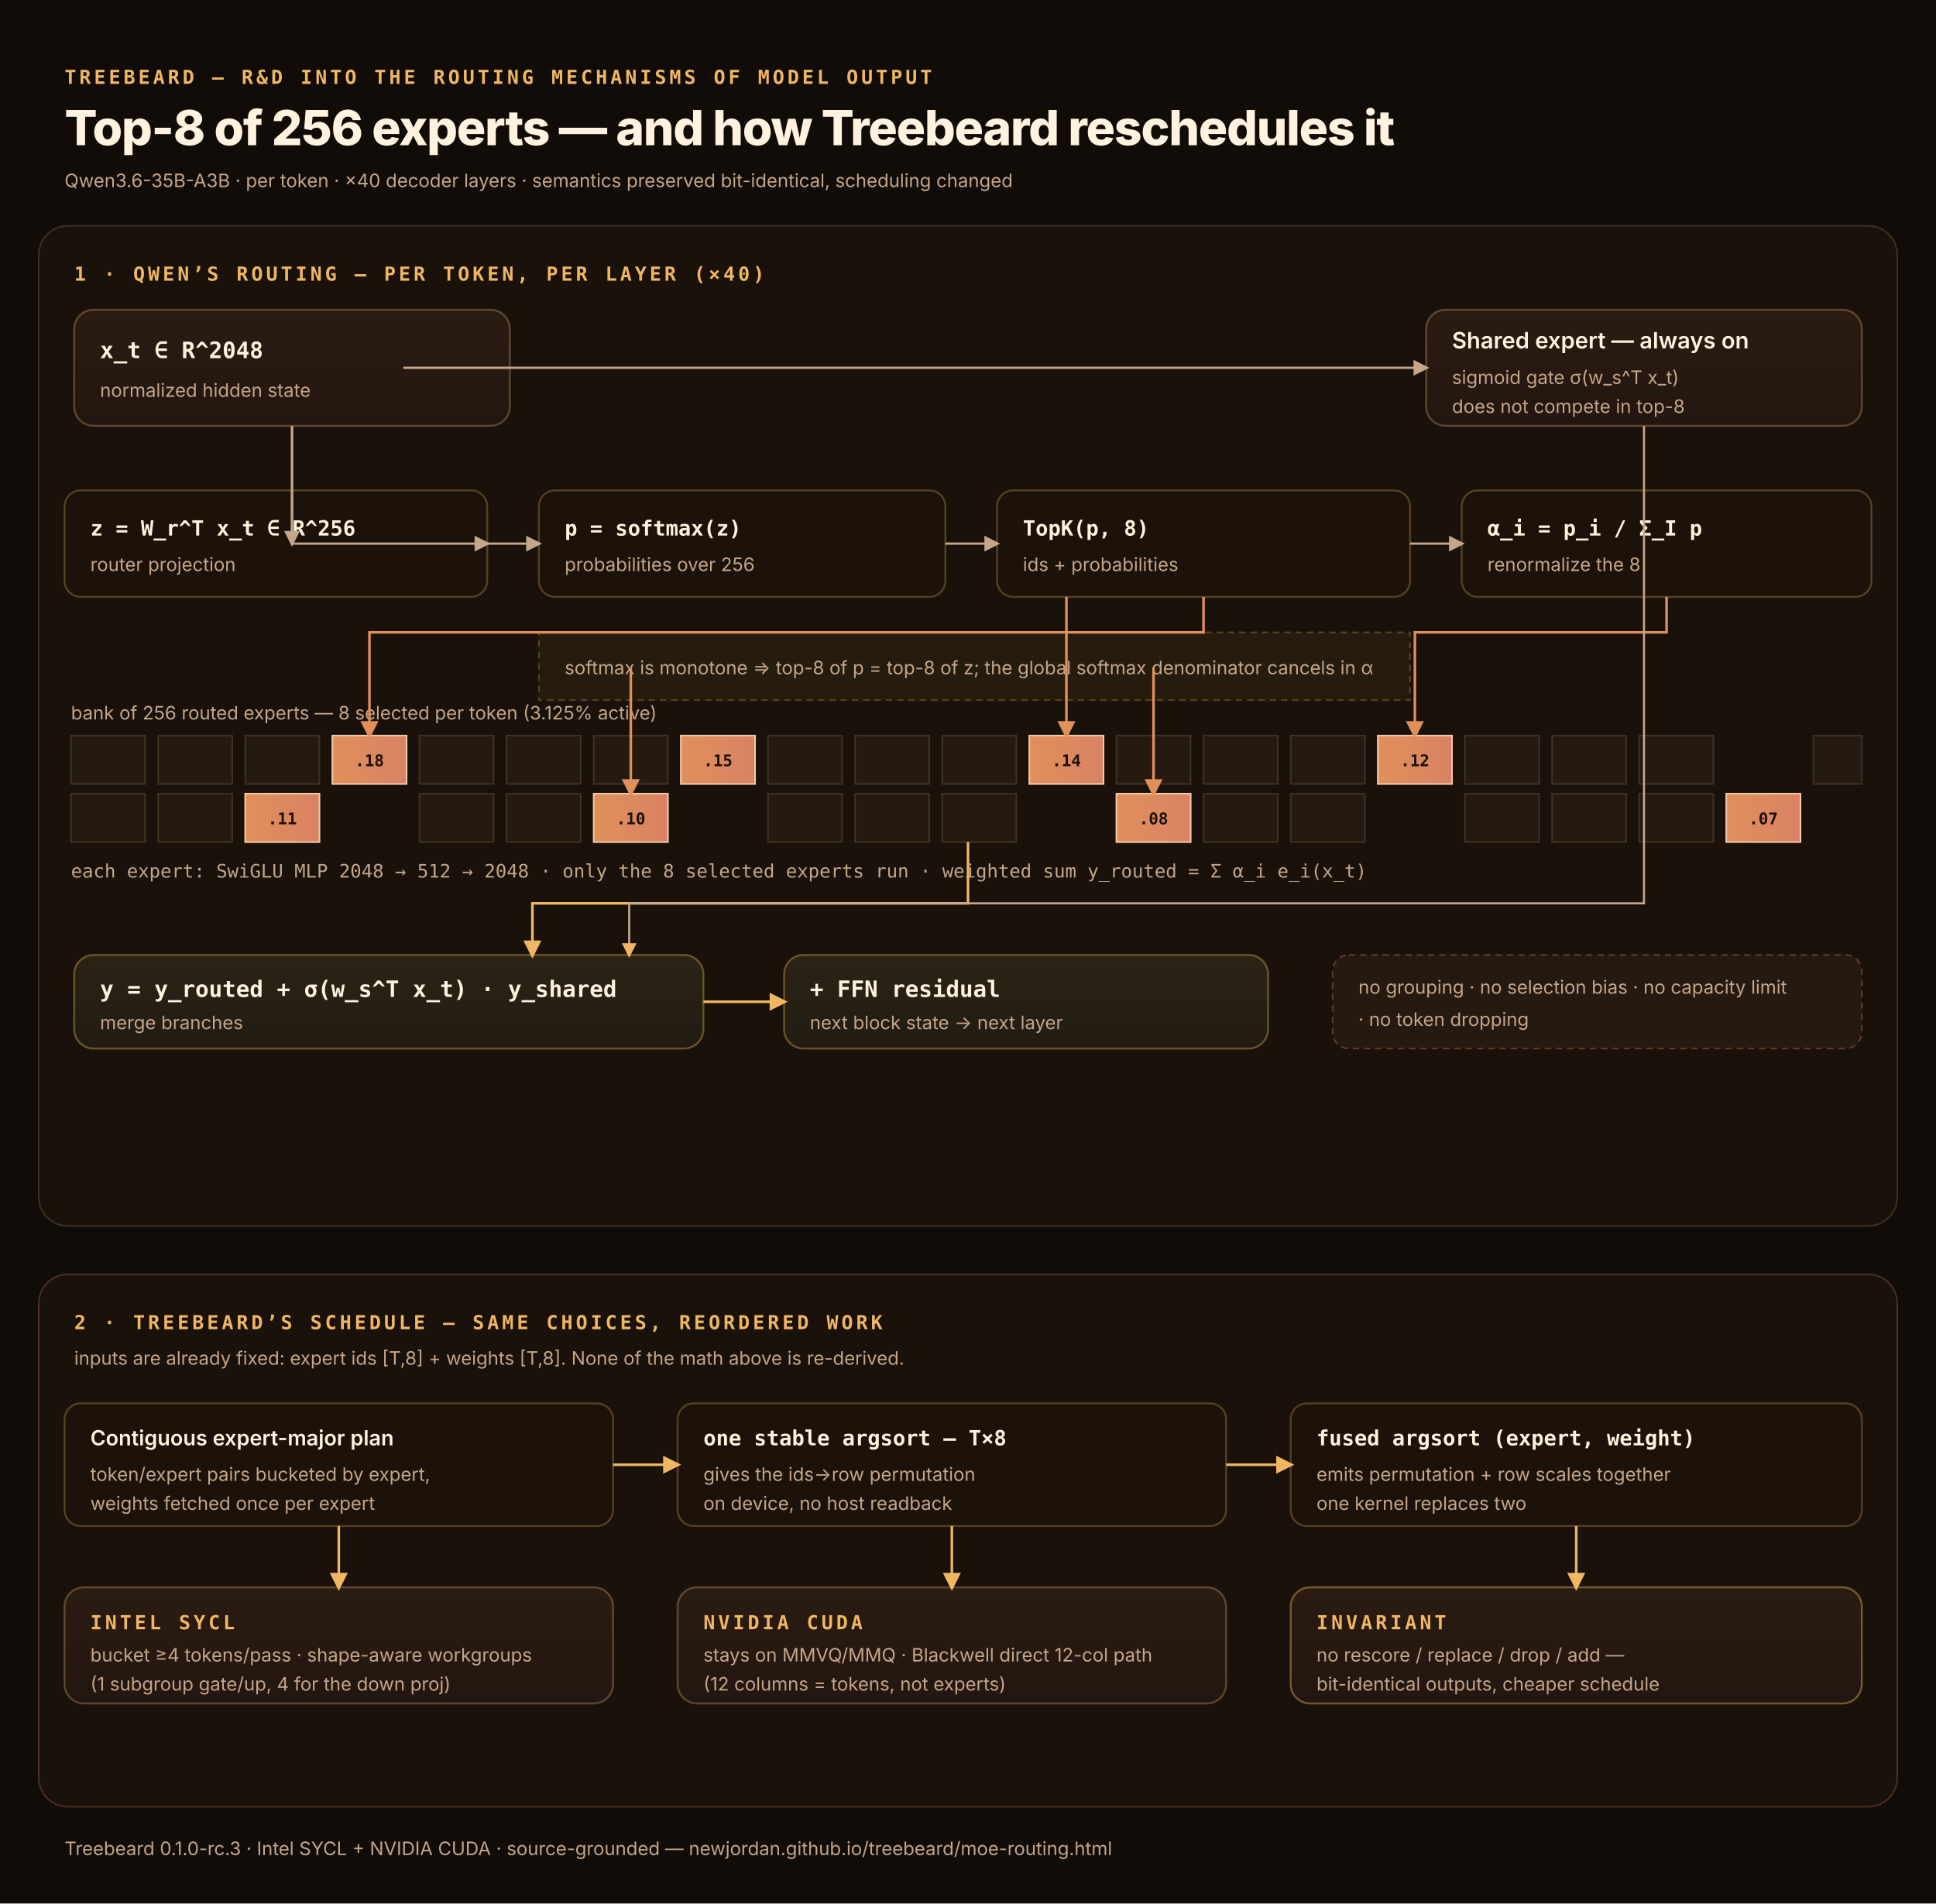
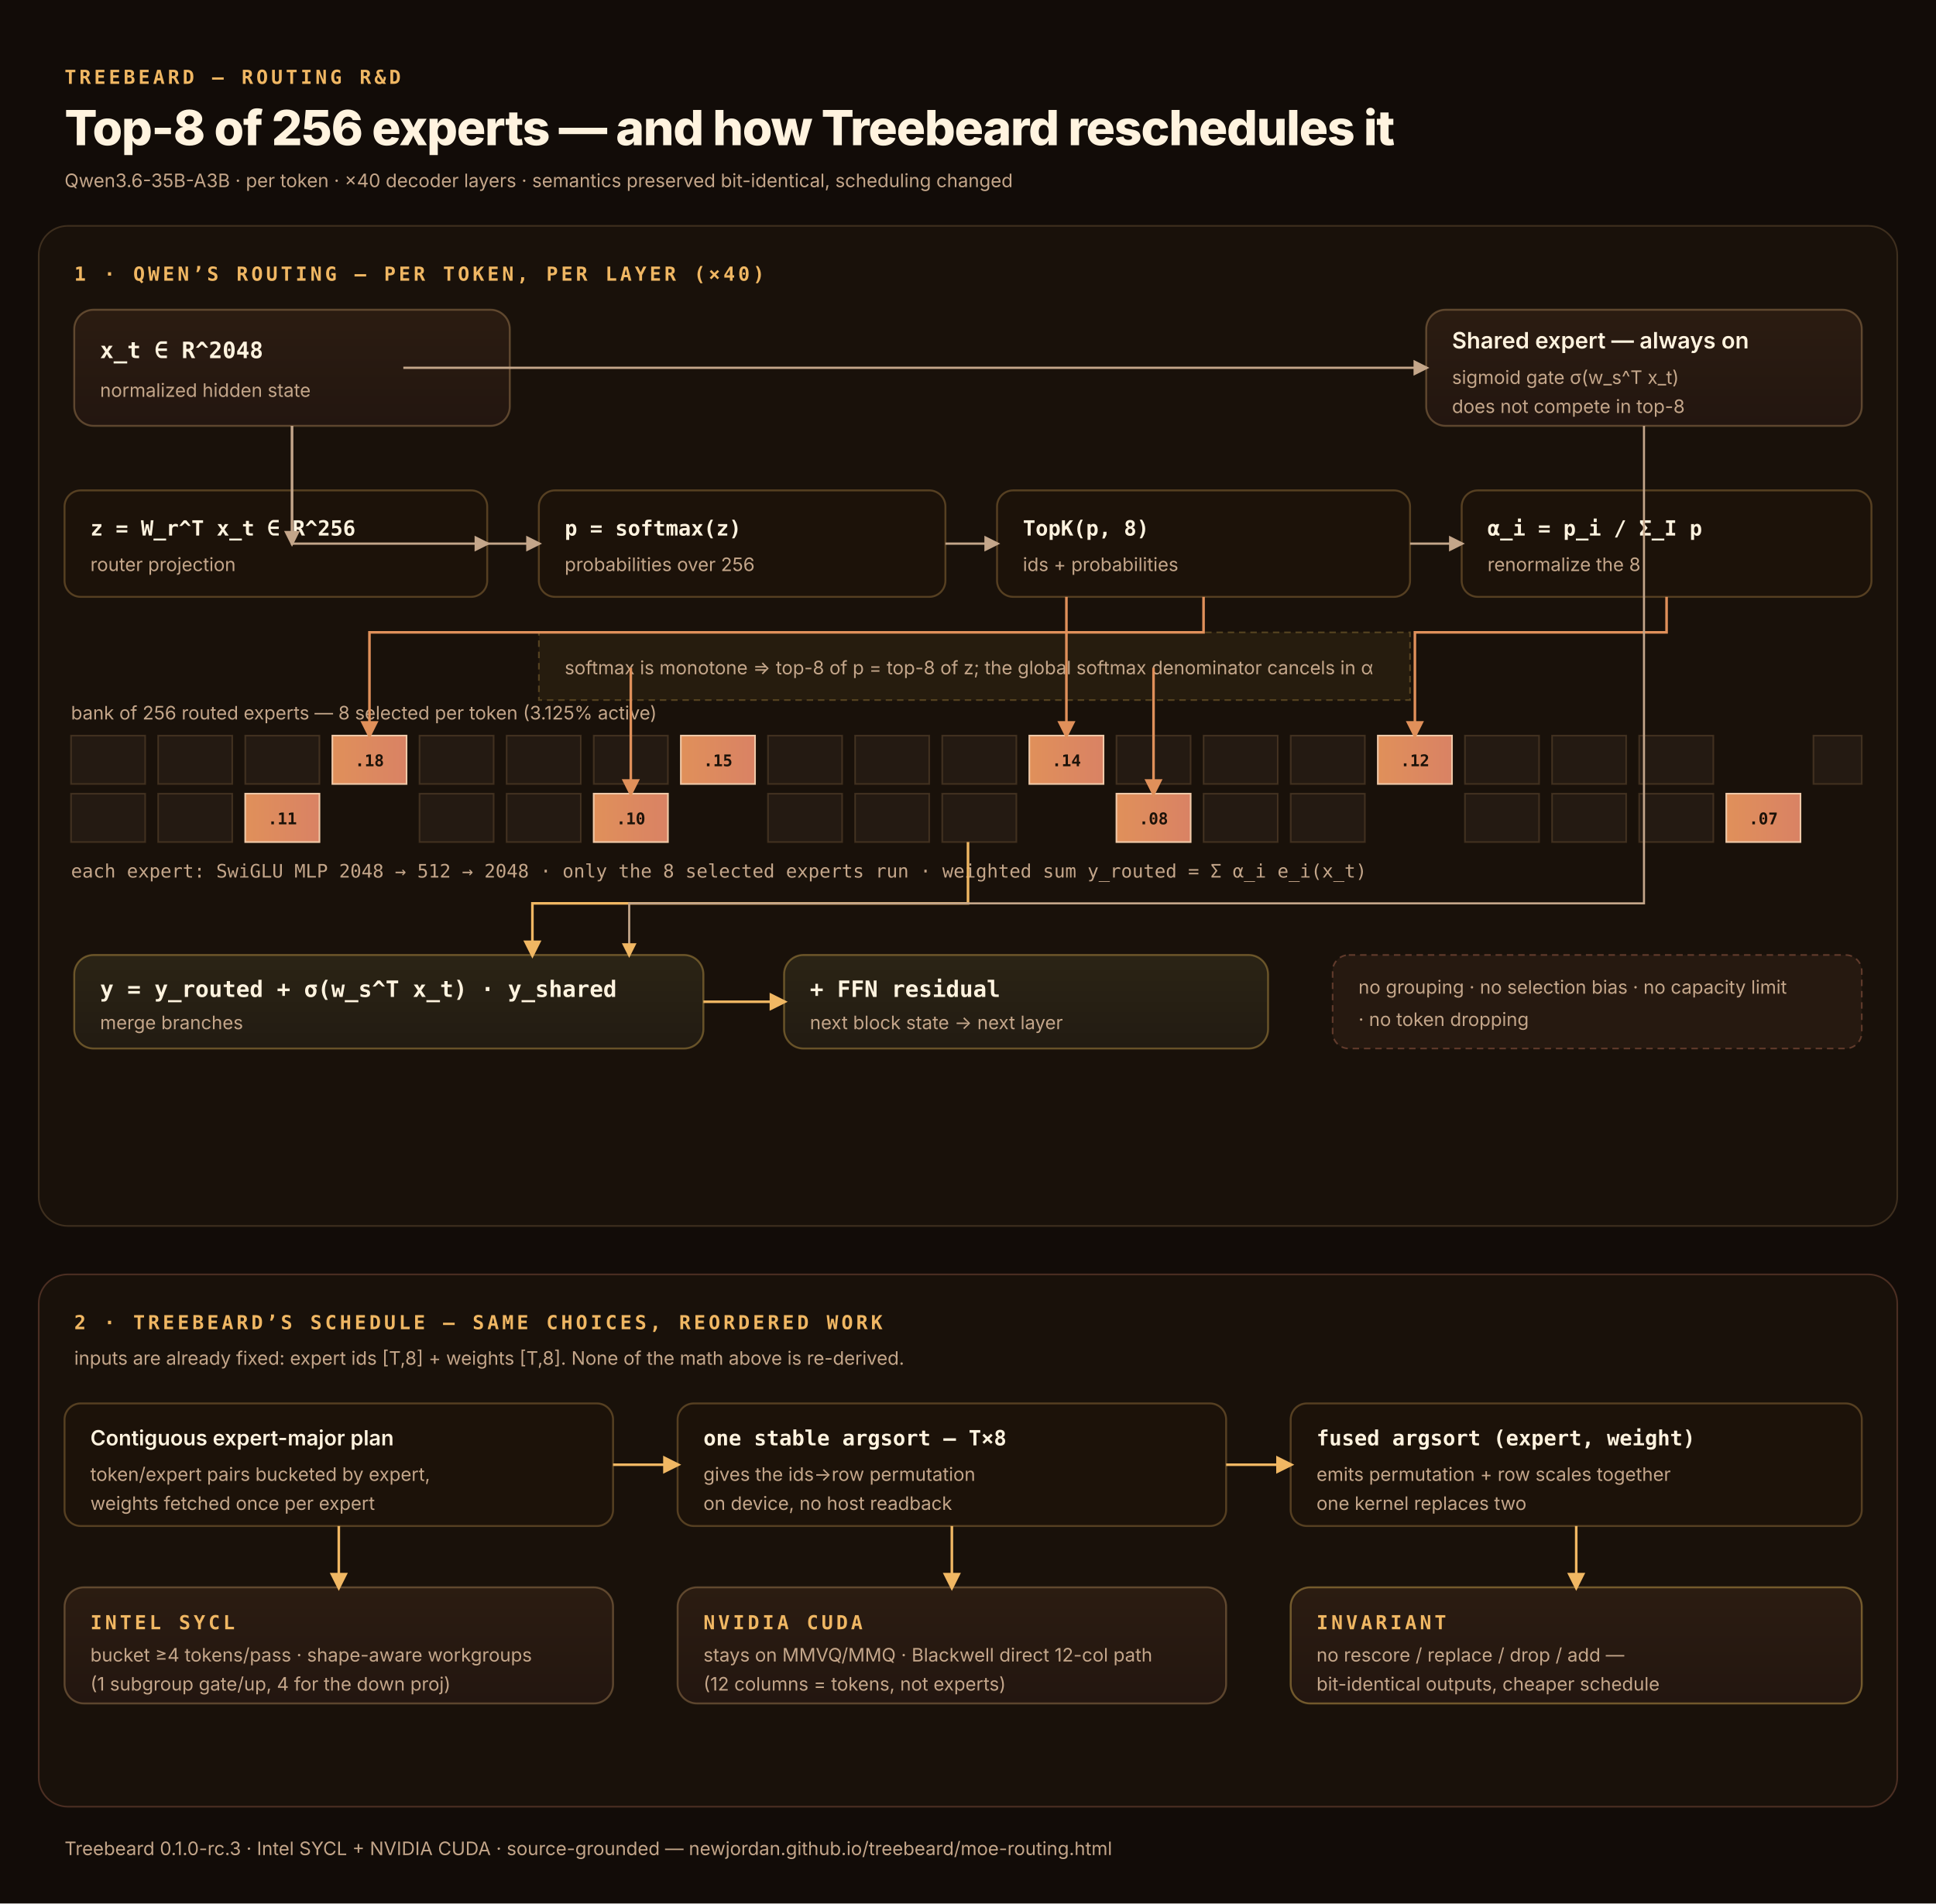
<svg xmlns="http://www.w3.org/2000/svg" viewBox="0 0 1200 1180" font-family="Inter, ui-sans-serif, system-ui, -apple-system, Segoe UI, sans-serif">
  <defs>
    <linearGradient id="tok" x1="0" y1="0" x2="0" y2="1">
      <stop offset="0" stop-color="#2b1c11" />
      <stop offset="1" stop-color="#231610" />
    </linearGradient>
    <linearGradient id="hot" x1="0" y1="0" x2="1" y2="0">
      <stop offset="0" stop-color="#e0905a" />
      <stop offset="1" stop-color="#d98264" />
    </linearGradient>
    <linearGradient id="out" x1="0" y1="0" x2="0" y2="1">
      <stop offset="0" stop-color="#2b2415" />
      <stop offset="1" stop-color="#221b12" />
    </linearGradient>
    <marker id="arr" viewBox="0 0 10 10" refX="8" refY="5" markerWidth="7" markerHeight="7" orient="auto-start-reverse">
      <path d="M0,0 L10,5 L0,10 z" fill="#c4a68a" />
    </marker>
    <marker id="arrGold" viewBox="0 0 10 10" refX="8" refY="5" markerWidth="7" markerHeight="7" orient="auto-start-reverse">
      <path d="M0,0 L10,5 L0,10 z" fill="#f0b763" />
    </marker>
    <marker id="arrEmber" viewBox="0 0 10 10" refX="8" refY="5" markerWidth="7" markerHeight="7" orient="auto-start-reverse">
      <path d="M0,0 L10,5 L0,10 z" fill="#e0905a" />
    </marker>
    <style>
      .mono { font-family: ui-monospace, SFMono-Regular, Menlo, Consolas, monospace; }
      .h    { fill:#f0b763; font-size:12px; font-weight:800; letter-spacing:.16em; }
      .t    { fill:#fff3df; font-size:14px; font-weight:600; }
      .s    { fill:#c4a68a; font-size:11.5px; }
      .m    { fill:#fff3df; font-size:13px; font-weight:600; }
      .lane { fill:rgba(240,183,99,.03); stroke:rgba(226,177,116,.2); stroke-width:1; rx:18; }
      .box  { fill:url(#tok); stroke:rgba(226,177,116,.32); stroke-width:1.2; rx:12; }
      .stage{ fill:#1c1209; stroke:rgba(240,183,99,.28); stroke-width:1.2; rx:10; }
      .wire { stroke:#c4a68a; stroke-width:1.4; fill:none; marker-end:url(#arr); }
      .wireG{ stroke:#f0b763; stroke-width:1.6; fill:none; marker-end:url(#arrGold); }
      .wireE{ stroke:#e0905a; stroke-width:1.6; fill:none; marker-end:url(#arrEmber); }
    </style>
  </defs>
  <rect width="1200" height="1180" fill="#120c08" />
  <rect width="1200" height="1180" fill="none" stroke="none" />
-   <text class="mono h" x="40" y="52">TREEBEARD — R&amp;D INTO THE ROUTING MECHANISMS OF MODEL OUTPUT</text>
+   <text class="mono h" x="40" y="52">TREEBEARD — ROUTING R&amp;D</text>
  <text x="40" y="90" fill="#fff3df" font-size="30" font-weight="800" letter-spacing="-.02em">Top-8 of 256 experts — and how Treebeard reschedules it</text>
  <text class="s" x="40" y="116">Qwen3.6-35B-A3B · per token · ×40 decoder layers · semantics preserved bit-identical, scheduling changed</text>
  <rect class="lane" x="24" y="140" width="1152" height="620" />
  <text class="mono h" x="46" y="174">1 · QWEN’S ROUTING — PER TOKEN, PER LAYER (×40)</text>
  <rect class="box" x="46" y="192" width="270" height="72" />
  <text class="t mono" x="62" y="222">x_t  ∈  R^2048</text>
  <text class="s" x="62" y="246">normalized hidden state</text>
  <rect class="box" x="884" y="192" width="270" height="72" />
  <text class="t" x="900" y="216">Shared expert — always on</text>
  <text class="s" x="900" y="238">sigmoid gate σ(w_s^T x_t)</text>
  <text class="s" x="900" y="256">does not compete in top-8</text>
  <rect class="stage" x="40" y="304" width="262" height="66" />
  <text class="m mono" x="56" y="332">z = W_r^T x_t  ∈  R^256</text>
  <text class="s" x="56" y="354">router projection</text>
  <rect class="stage" x="334" y="304" width="252" height="66" />
  <text class="m mono" x="350" y="332">p = softmax(z)</text>
  <text class="s" x="350" y="354">probabilities over 256</text>
  <rect class="stage" x="618" y="304" width="256" height="66" />
  <text class="m mono" x="634" y="332">TopK(p, 8)</text>
  <text class="s" x="634" y="354">ids + probabilities</text>
  <rect class="stage" x="906" y="304" width="254" height="66" />
  <text class="m mono" x="922" y="332">α_i = p_i / Σ_I p</text>
  <text class="s" x="922" y="354">renormalize the 8</text>
  <path class="wire" d="M302,337 H334" />
  <path class="wire" d="M586,337 H618" />
  <path class="wire" d="M874,337 H906" />
  <path class="wire" d="M181,264 V337 H302" marker-end="none" />
  <path class="wire" d="M181,264 V337" />
  <path class="wire" d="M250,228 H884" />
  <rect x="334" y="392" width="540" height="42" fill="rgba(216,173,82,.07)" stroke="rgba(216,173,82,.3)" stroke-dasharray="4 3" />
  <text class="s" x="350" y="418" fill="#d8ad52">softmax is monotone ⇒ top-8 of p = top-8 of z; the global softmax denominator cancels in α</text>
  <g>
    <g fill="#241a12" stroke="rgba(226,177,116,.18)">
      <rect x="44" y="456" width="46" height="30" />
      <rect x="98" y="456" width="46" height="30" />
      <rect x="152" y="456" width="46" height="30" />
      <rect x="260" y="456" width="46" height="30" />
      <rect x="314" y="456" width="46" height="30" />
      <rect x="368" y="456" width="46" height="30" />
      <rect x="476" y="456" width="46" height="30" />
      <rect x="530" y="456" width="46" height="30" />
      <rect x="584" y="456" width="46" height="30" />
      <rect x="692" y="456" width="46" height="30" />
      <rect x="746" y="456" width="46" height="30" />
      <rect x="800" y="456" width="46" height="30" />
      <rect x="908" y="456" width="46" height="30" />
      <rect x="962" y="456" width="46" height="30" />
      <rect x="1016" y="456" width="46" height="30" />
      <rect x="1124" y="456" width="30" height="30" />
    </g>
    <g fill="#241a12" stroke="rgba(226,177,116,.18)">
      <rect x="44" y="492" width="46" height="30" />
      <rect x="98" y="492" width="46" height="30" />
      <rect x="152" y="492" width="46" height="30" />
      <rect x="260" y="492" width="46" height="30" />
      <rect x="314" y="492" width="46" height="30" />
      <rect x="368" y="492" width="46" height="30" />
      <rect x="476" y="492" width="46" height="30" />
      <rect x="530" y="492" width="46" height="30" />
      <rect x="584" y="492" width="46" height="30" />
      <rect x="692" y="492" width="46" height="30" />
      <rect x="746" y="492" width="46" height="30" />
      <rect x="800" y="492" width="46" height="30" />
      <rect x="908" y="492" width="46" height="30" />
      <rect x="962" y="492" width="46" height="30" />
      <rect x="1016" y="492" width="46" height="30" />
    </g>
    <g fill="url(#hot)" stroke="#f0c9a8" stroke-width="1">
      <rect x="206" y="456" width="46" height="30" />
      <rect x="422" y="456" width="46" height="30" />
      <rect x="638" y="456" width="46" height="30" />
      <rect x="854" y="456" width="46" height="30" />
      <rect x="152" y="492" width="46" height="30" />
      <rect x="368" y="492" width="46" height="30" />
      <rect x="692" y="492" width="46" height="30" />
      <rect x="1070" y="492" width="46" height="30" />
    </g>
    <g class="mono" font-size="10" fill="#1c1209" font-weight="700" text-anchor="middle">
      <text x="229" y="475">.18</text>
      <text x="445" y="475">.15</text>
      <text x="661" y="475">.14</text>
      <text x="877" y="475">.12</text>
      <text x="175" y="511">.11</text>
      <text x="391" y="511">.10</text>
      <text x="715" y="511">.08</text>
      <text x="1093" y="511">.07</text>
    </g>
    <text class="s" x="44" y="446">bank of 256 routed experts — 8 selected per token (3.125% active)</text>
    <text class="s mono" x="44" y="544">each expert: SwiGLU MLP 2048 → 512 → 2048 · only the 8 selected experts run · weighted sum y_routed = Σ α_i e_i(x_t)</text>
  </g>
  <path class="wireE" d="M746,370 V392 H229 V456" />
  <path class="wireE" d="M1033,370 V392 H877 V456" />
  <path class="wireE" d="M661,370 V456" />
  <path class="wireE" d="M391,414 V492" />
  <path class="wireE" d="M715,414 V492" />
  <rect class="box" x="46" y="592" width="390" height="58" style="fill:url(#out); stroke:rgba(216,173,82,.4)" />
  <text class="t mono" x="62" y="618">y = y_routed + σ(w_s^T x_t) · y_shared</text>
  <text class="s" x="62" y="638">merge branches</text>
  <rect class="box" x="486" y="592" width="300" height="58" style="fill:url(#out); stroke:rgba(216,173,82,.4)" />
  <text class="t mono" x="502" y="618">+ FFN residual</text>
  <text class="s" x="502" y="638">next block state → next layer</text>
  <path class="wireG" d="M436,621 H486" />
  <path class="wireG" d="M600,522 V560 H330 V592" />
  <path class="wireG" d="M1019,264 V560 H390 V592" style="stroke:#c4a68a; stroke-width:1.3; fill:none" marker-end="url(#arr)" />
  <rect x="826" y="592" width="328" height="58" fill="rgba(217,130,100,.07)" stroke="rgba(217,130,100,.35)" stroke-dasharray="4 3" rx="10" />
  <text class="s" x="842" y="616" fill="#e69a7d">no grouping · no selection bias · no capacity limit</text>
  <text class="s" x="842" y="636" fill="#e69a7d">· no token dropping</text>
  <rect class="lane" x="24" y="790" width="1152" height="330" style="stroke:rgba(217,130,100,.28)" />
  <text class="mono h" x="46" y="824" fill="#e69a7d">2 · TREEBEARD’S SCHEDULE — SAME CHOICES, REORDERED WORK</text>
  <text class="s" x="46" y="846">inputs are already fixed: expert ids [T,8] + weights [T,8]. None of the math above is re-derived.</text>
  <rect class="stage" x="40" y="870" width="340" height="76" />
  <text class="m" x="56" y="896">Contiguous expert-major plan</text>
  <text class="s" x="56" y="918">token/expert pairs bucketed by expert,</text>
  <text class="s" x="56" y="936">weights fetched once per expert</text>
  <rect class="stage" x="420" y="870" width="340" height="76" />
  <text class="m mono" x="436" y="896">one stable argsort — T×8</text>
  <text class="s" x="436" y="918">gives the ids→row permutation</text>
  <text class="s" x="436" y="936">on device, no host readback</text>
  <rect class="stage" x="800" y="870" width="354" height="76" />
  <text class="m mono" x="816" y="896">fused argsort (expert, weight)</text>
  <text class="s" x="816" y="918">emits permutation + row scales together</text>
  <text class="s" x="816" y="936">one kernel replaces two</text>
  <path class="wireG" d="M380,908 H420" />
  <path class="wireG" d="M760,908 H800" />
  <rect class="box" x="40" y="984" width="340" height="72" />
  <text class="mono h" x="56" y="1010" font-size="10">INTEL SYCL</text>
  <text class="s" x="56" y="1030">bucket ≥4 tokens/pass · shape-aware workgroups</text>
  <text class="s" x="56" y="1048">(1 subgroup gate/up, 4 for the down proj)</text>
  <rect class="box" x="420" y="984" width="340" height="72" />
  <text class="mono h" x="436" y="1010" font-size="10" fill="#e69a7d">NVIDIA CUDA</text>
  <text class="s" x="436" y="1030">stays on MMVQ/MMQ · Blackwell direct 12-col path</text>
  <text class="s" x="436" y="1048">(12 columns = tokens, not experts)</text>
  <rect class="box" x="800" y="984" width="354" height="72" style="stroke:rgba(216,173,82,.45)" />
  <text class="mono h" x="816" y="1010" font-size="10">INVARIANT</text>
  <text class="s" x="816" y="1030">no rescore / replace / drop / add —</text>
  <text class="s" x="816" y="1048">bit-identical outputs, cheaper schedule</text>
  <path class="wireG" d="M210,946 V984" />
  <path class="wireG" d="M590,946 V984" />
  <path class="wireG" d="M977,946 V984" />
  <text class="s" x="40" y="1150" fill="#90735c">Treebeard 0.1.0-rc.3 · Intel SYCL + NVIDIA CUDA · source-grounded — newjordan.github.io/treebeard/moe-routing.html</text>
</svg>
